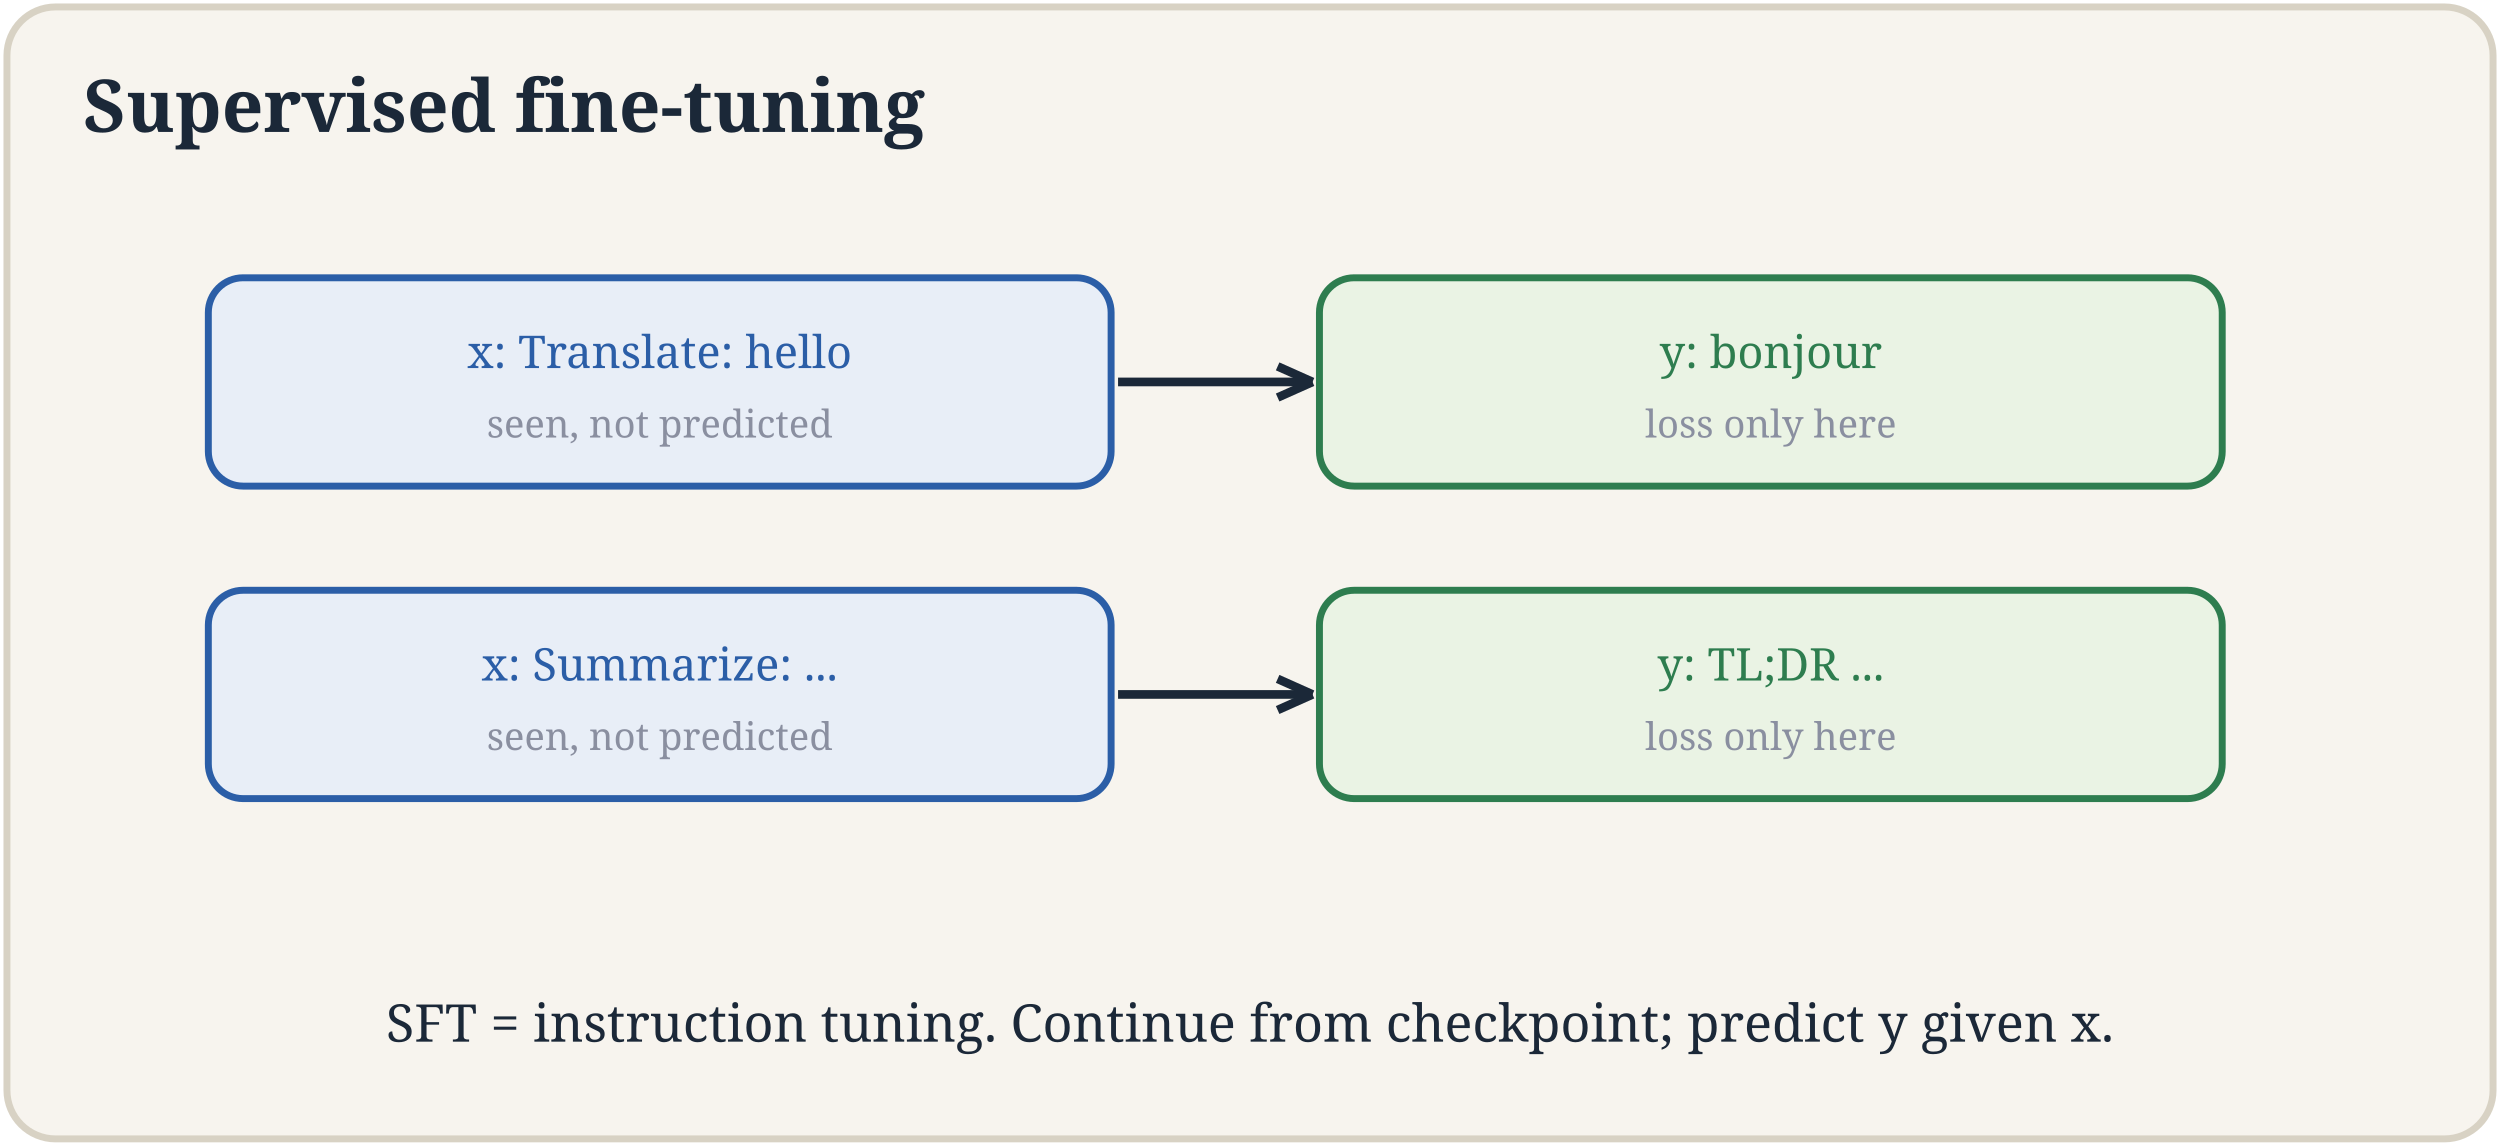
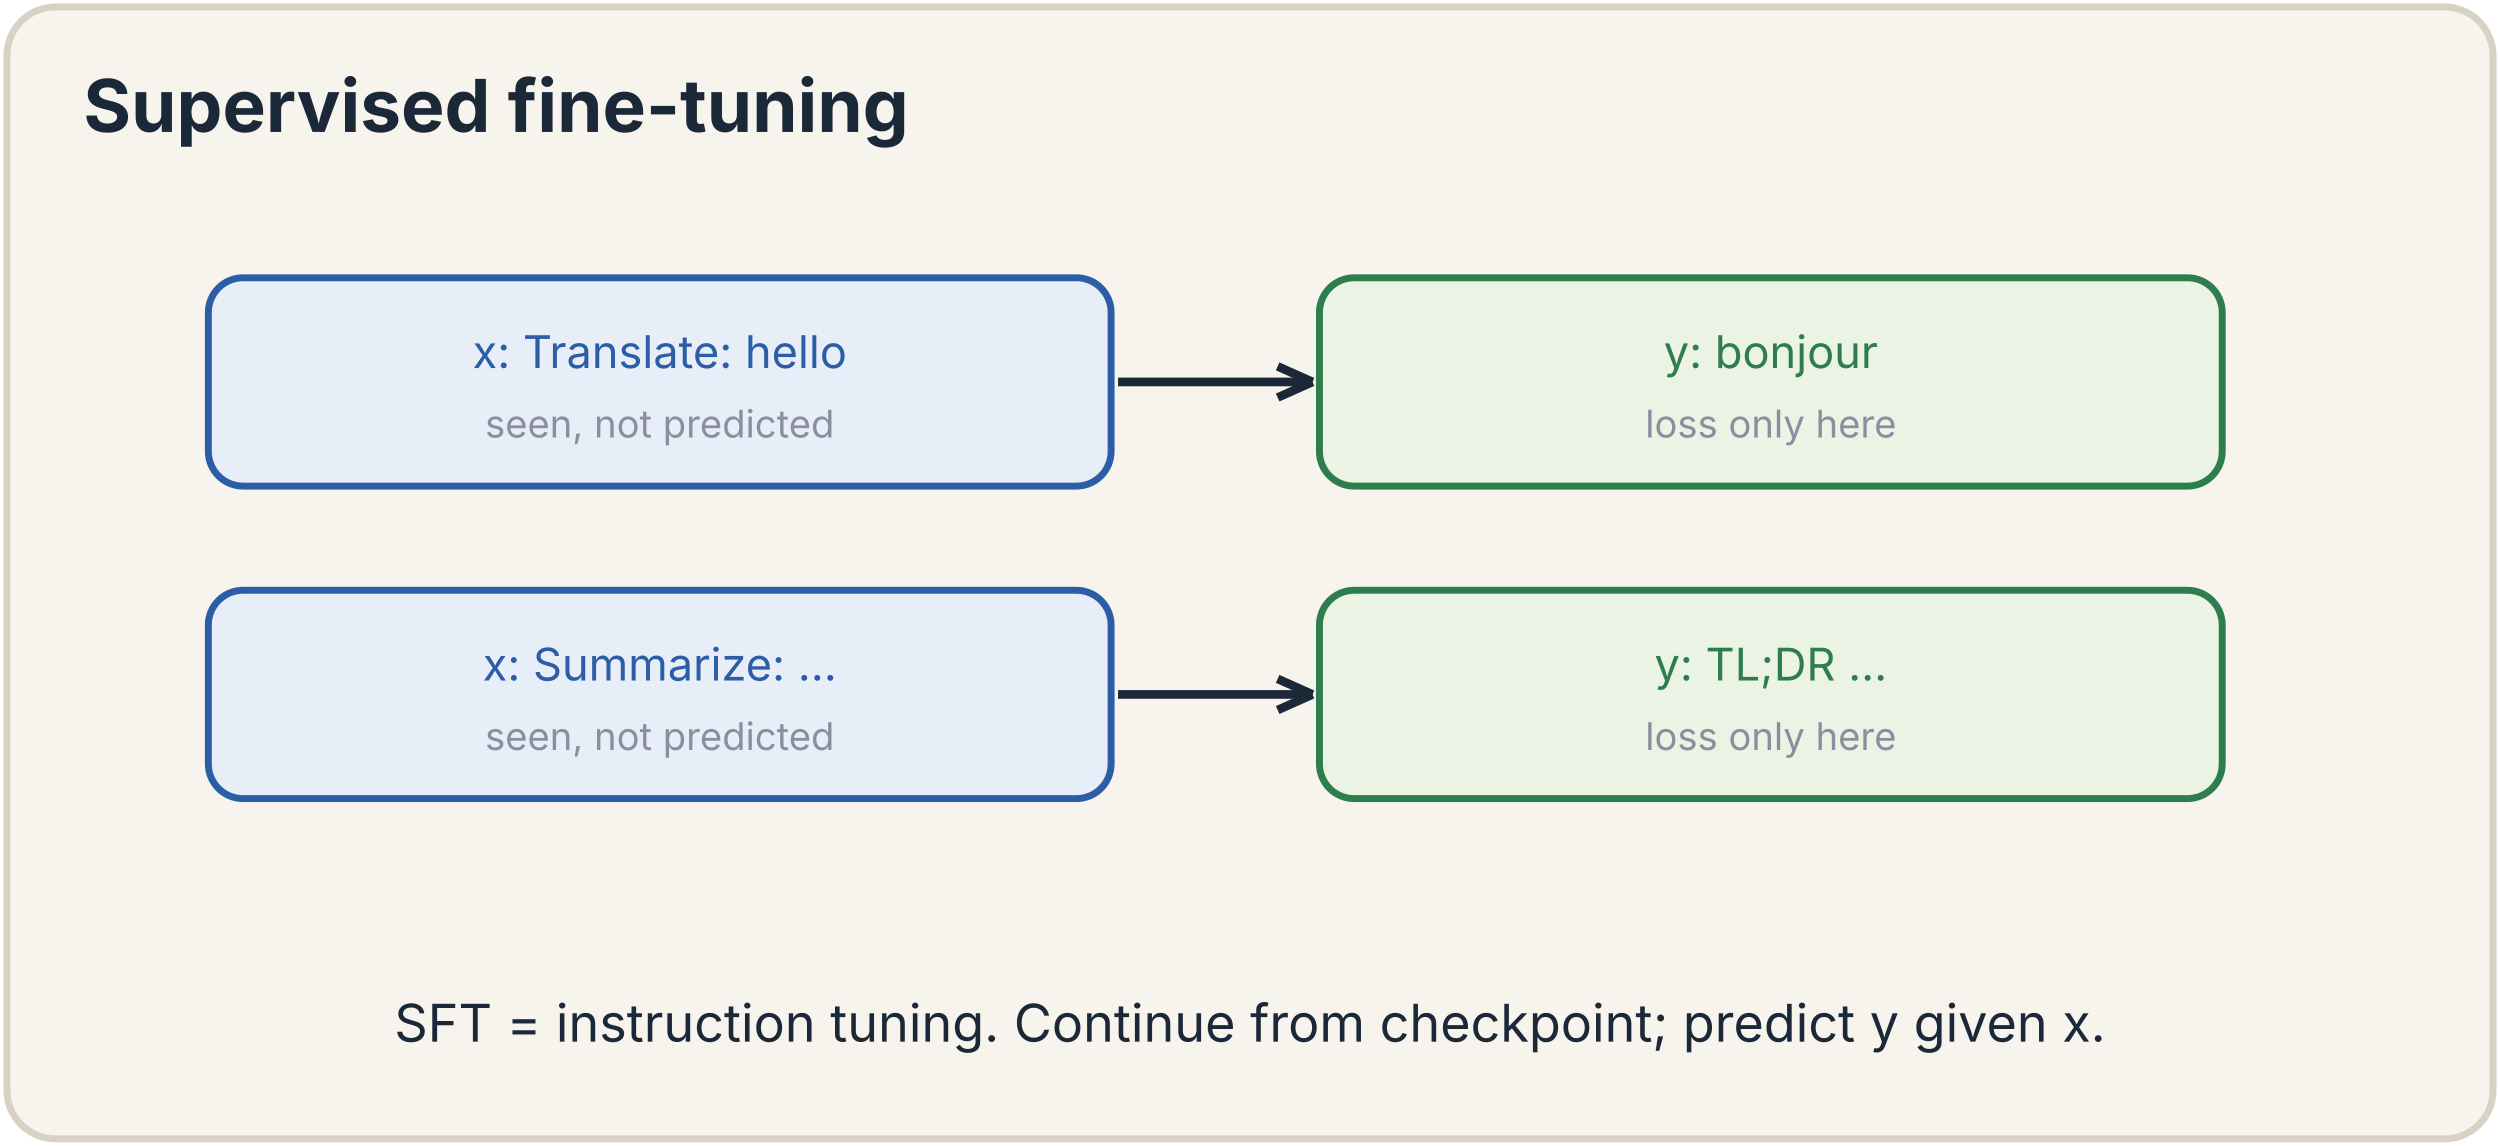
- <svg xmlns="http://www.w3.org/2000/svg" viewBox="0 0 720 330" font-family="Georgia, serif">
+ <svg xmlns="http://www.w3.org/2000/svg" viewBox="0 0 720 330" font-family="Anthropic Sans, Inter, 'Source Sans 3', 'IBM Plex Sans', sans-serif">
  <rect x="2" y="2" width="716" height="326" rx="14" fill="#F7F4EE" stroke="#D8D2C4" stroke-width="2" />
  <text x="24" y="38" font-size="21" font-weight="bold" fill="#1B2838">Supervised fine-tuning</text>
  <rect x="60" y="80" width="260" height="60" rx="10" fill="#E8EEF7" stroke="#2B5EA7" stroke-width="2" />
  <text x="190" y="106" font-size="13" fill="#2B5EA7" text-anchor="middle">x: Translate: hello</text>
  <text x="190" y="126" font-size="11" fill="#8A8FA0" text-anchor="middle">seen, not predicted</text>
  <rect x="380" y="80" width="260" height="60" rx="10" fill="#EAF3E4" stroke="#2E7D4F" stroke-width="2" />
  <text x="510" y="106" font-size="13" fill="#2E7D4F" text-anchor="middle">y: bonjour</text>
  <text x="510" y="126" font-size="11" fill="#8A8FA0" text-anchor="middle">loss only here</text>
  <line x1="322" y1="110" x2="378" y2="110" stroke="#1B2838" stroke-width="2.5" />
  <line x1="378" y1="110" x2="367.956" y2="105.515" stroke="#1B2838" stroke-width="2.5" />
  <line x1="378" y1="110" x2="367.956" y2="114.485" stroke="#1B2838" stroke-width="2.5" />
  <rect x="60" y="170" width="260" height="60" rx="10" fill="#E8EEF7" stroke="#2B5EA7" stroke-width="2" />
  <text x="190" y="196" font-size="13" fill="#2B5EA7" text-anchor="middle">x: Summarize: ...</text>
  <text x="190" y="216" font-size="11" fill="#8A8FA0" text-anchor="middle">seen, not predicted</text>
  <rect x="380" y="170" width="260" height="60" rx="10" fill="#EAF3E4" stroke="#2E7D4F" stroke-width="2" />
  <text x="510" y="196" font-size="13" fill="#2E7D4F" text-anchor="middle">y: TL;DR ...</text>
  <text x="510" y="216" font-size="11" fill="#8A8FA0" text-anchor="middle">loss only here</text>
  <line x1="322" y1="200" x2="378" y2="200" stroke="#1B2838" stroke-width="2.5" />
  <line x1="378" y1="200" x2="367.956" y2="195.515" stroke="#1B2838" stroke-width="2.5" />
  <line x1="378" y1="200" x2="367.956" y2="204.485" stroke="#1B2838" stroke-width="2.5" />
  <text x="360" y="300" font-size="15" fill="#1B2838" text-anchor="middle">SFT = instruction tuning. Continue from checkpoint; predict y given x.</text>
</svg>
